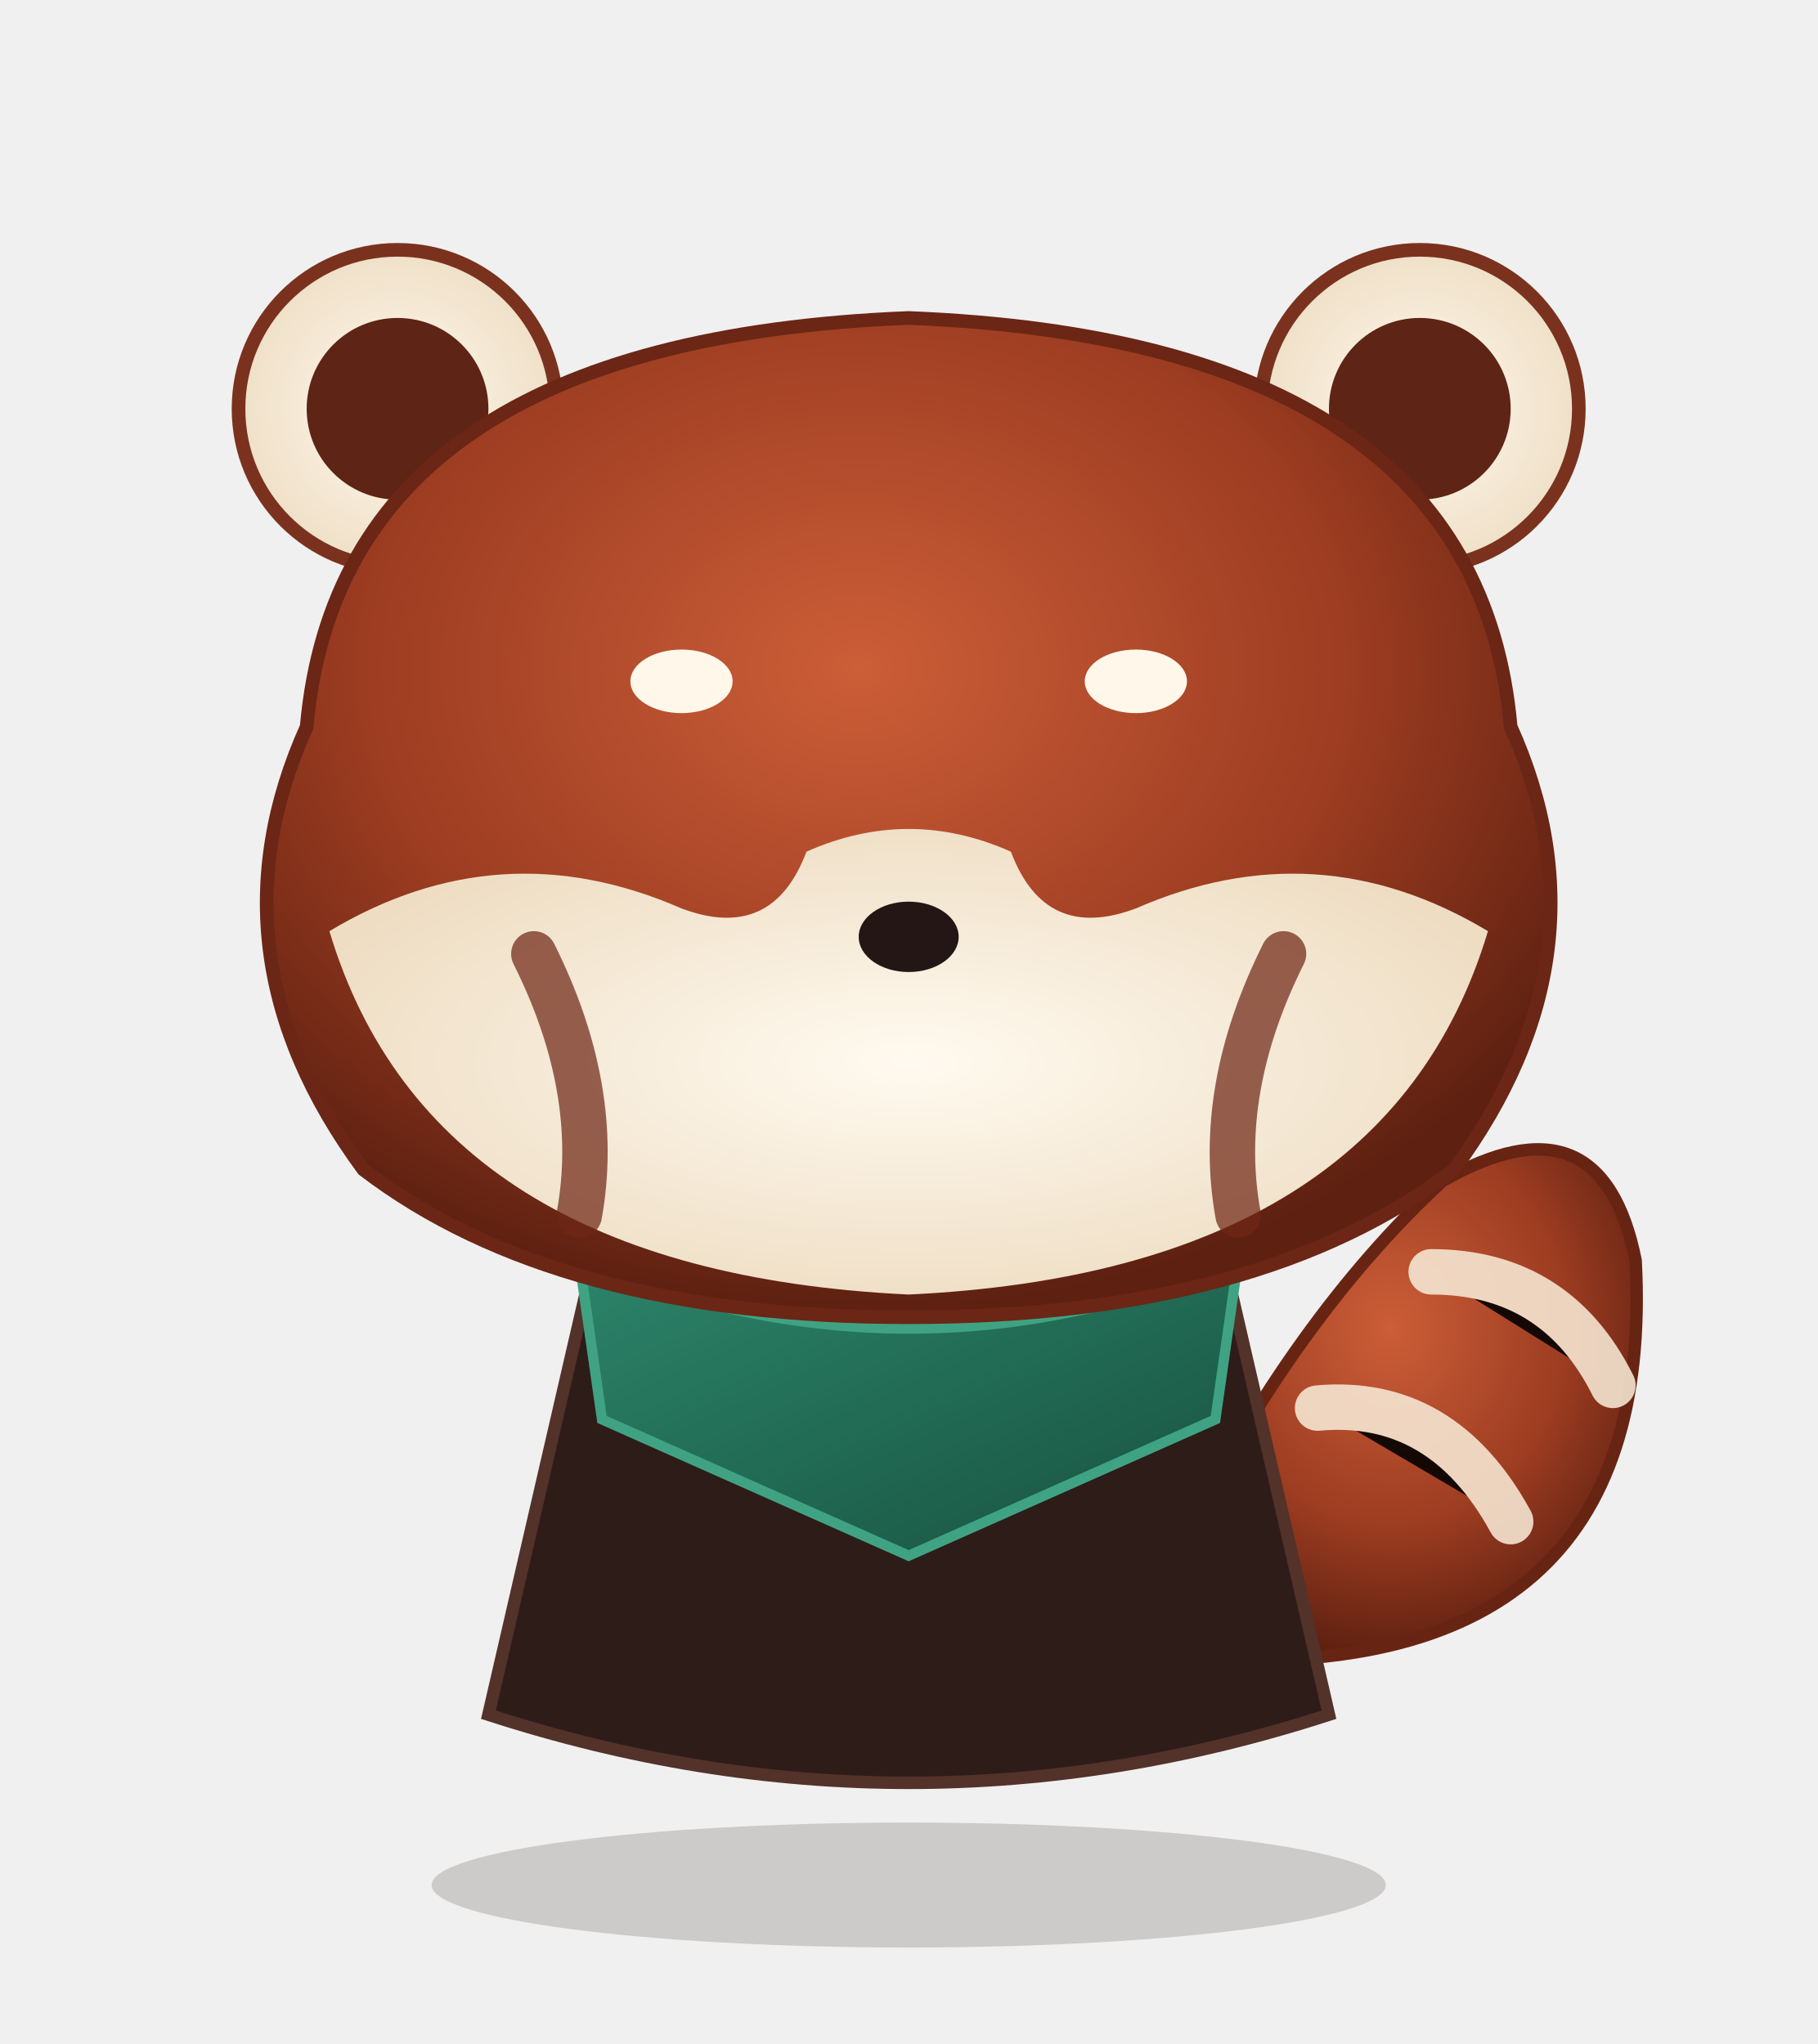
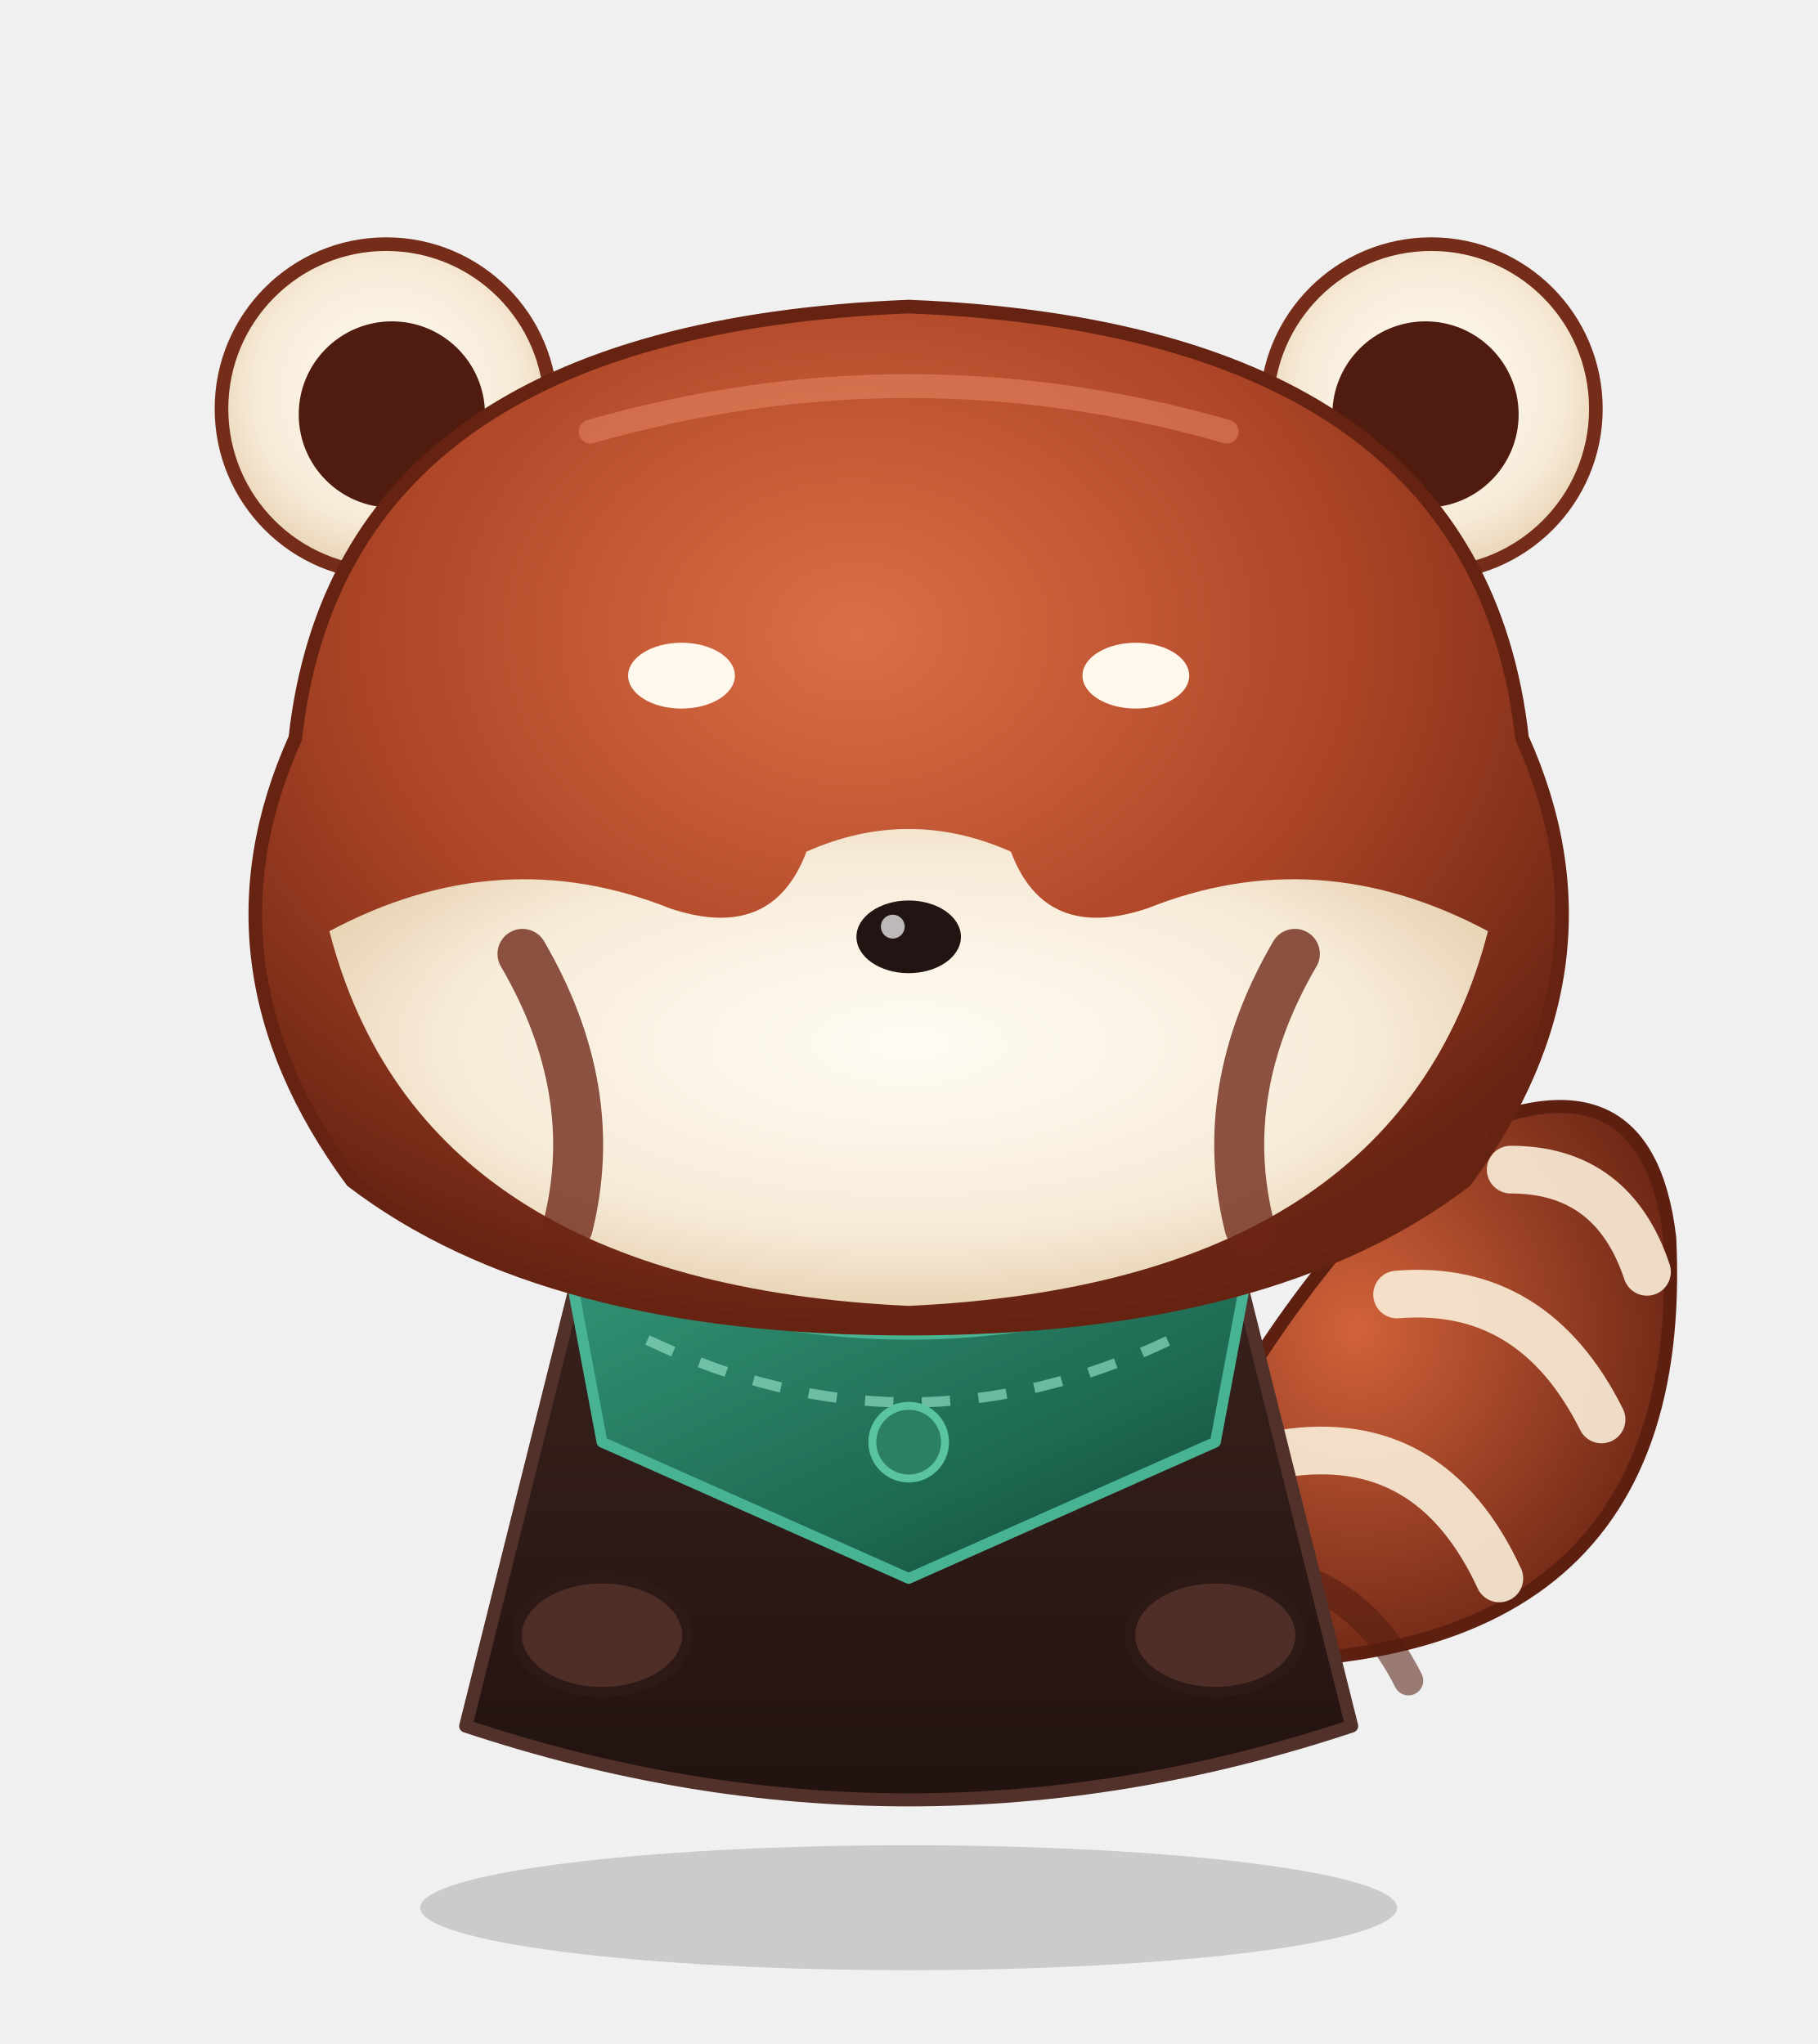
<svg xmlns="http://www.w3.org/2000/svg" viewBox="0 0 160 180">
  <defs>
-     <radialGradient id="rust" cx="46%" cy="35%" r="65%">
-       <stop stop-color="#cc5e38" />
-       <stop offset=".6" stop-color="#9c3c21" />
-       <stop offset="1" stop-color="#5d2011" />
+     <radialGradient id="bb-fur" cx="46%" cy="32%" r="66%">
+       <stop offset="0%" stop-color="#dd6f46" />
+       <stop offset="58%" stop-color="#ab4426" />
+       <stop offset="100%" stop-color="#692413" />
    </radialGradient>
-     <radialGradient id="creamMask" cx="50%" cy="50%" r="55%">
-       <stop stop-color="#fffaf0" />
-       <stop offset="1" stop-color="#eeddc3" />
+     <radialGradient id="bb-tail" cx="40%" cy="40%" r="65%">
+       <stop offset="0%" stop-color="#d2623a" />
+       <stop offset="100%" stop-color="#6b2514" />
    </radialGradient>
-     <linearGradient id="bandana" x1="0" y1="0" x2="1" y2="1">
-       <stop stop-color="#2c8469" />
-       <stop offset="1" stop-color="#17513f" />
+     <radialGradient id="bb-cream" cx="50%" cy="45%" r="58%">
+       <stop offset="0%" stop-color="#fffcf4" />
+       <stop offset="68%" stop-color="#f7ebd8" />
+       <stop offset="100%" stop-color="#e5cfaf" />
+     </radialGradient>
+     <linearGradient id="bb-chest" x1="0%" y1="0%" x2="0%" y2="100%">
+       <stop offset="0%" stop-color="#3c231e" />
+       <stop offset="100%" stop-color="#211210" />
+     </linearGradient>
+     <linearGradient id="bb-bandana" x1="0%" y1="0%" x2="100%" y2="100%">
+       <stop offset="0%" stop-color="#329476" />
+       <stop offset="65%" stop-color="#1d6851" />
+       <stop offset="100%" stop-color="#114434" />
    </linearGradient>
  </defs>
-   <ellipse cx="80" cy="166" rx="42" ry="5.5" fill="#1b0d09" opacity=".17" />
-   <path d="M104 146 Q146 149 144 111 Q141 96 127 104 Q114 116 104 136Z" fill="url(#rust)" stroke="#682413" stroke-width="1.1" />
-   <path d="M116 124 Q127 123 133 134 M126 112 Q137 112 142 122" stroke="#f7e8d4" stroke-width="4" stroke-linecap="round" opacity=".88" />
-   <path d="M52 112 Q80 105 108 112 L117 151 Q80 163 43 151Z" fill="#2e1c19" stroke="#53322a" stroke-width="1.1" />
-   <path d="M51 111 Q80 123 109 111 L107 125 L80 137 L53 125Z" fill="url(#bandana)" stroke="#3fa383" stroke-width=".9" />
-   <circle cx="35" cy="36" r="14" fill="url(#creamMask)" stroke="#7a321e" stroke-width="1.2" />
-   <circle cx="35" cy="36" r="8" fill="#5e2415" />
-   <circle cx="125" cy="36" r="14" fill="url(#creamMask)" stroke="#7a321e" stroke-width="1.2" />
-   <circle cx="125" cy="36" r="8" fill="#5e2415" />
-   <path d="M27 64 Q30 30 80 28 Q130 30 133 64 Q142 84 128 103 Q111 116 80 116 Q49 116 32 103 Q18 84 27 64Z" fill="url(#rust)" stroke="#6b2615" stroke-width="1.2" />
-   <path d="M29 82 Q44 73 60 80 Q68 83 71 75 Q80 71 89 75 Q92 83 100 80 Q116 73 131 82 Q122 112 80 114 Q38 112 29 82Z" fill="url(#creamMask)" />
-   <path d="M47 84 Q53 96 51 107 M113 84 Q107 96 109 107" stroke="#6f2715" stroke-width="4" stroke-linecap="round" opacity=".72" />
-   <ellipse cx="60" cy="60" rx="4.5" ry="2.8" fill="#fff7ea" />
-   <ellipse cx="100" cy="60" rx="4.5" ry="2.8" fill="#fff7ea" />
-   <ellipse cx="80" cy="82.5" rx="4.4" ry="3.1" fill="#231614" />
+   <ellipse cx="80" cy="168" rx="43" ry="5.5" fill="#1b0d09" opacity="0.17" />
+   <path d="M101 146 Q149 150 147 109 Q145 92 128 100 Q114 111 102 135 Z" fill="url(#bb-tail)" stroke="#5c1f10" stroke-width="1.15" stroke-linejoin="round" />
+   <path d="M113 128 Q126 126 132 139 M123 114 Q135 113 141 125 M133 103 Q142 103 145 112" fill="none" stroke="#f8ead5" stroke-width="4.2" stroke-linecap="round" opacity="0.92" />
+   <path d="M108 138 Q119 138 124 148" fill="none" stroke="#531b0e" stroke-width="2.6" stroke-linecap="round" opacity="0.55" />
+   <path d="M51 112 Q80 104 109 112 L119 152 Q80 165 41 152 Z" fill="url(#bb-chest)" stroke="#52312a" stroke-width="1.15" stroke-linejoin="round" />
+   <ellipse cx="53" cy="144" rx="7.5" ry="5" fill="#4e2e27" stroke="#2d1915" stroke-width="0.9" />
+   <ellipse cx="107" cy="144" rx="7.5" ry="5" fill="#4e2e27" stroke="#2d1915" stroke-width="0.9" />
+   <path d="M50 111 Q80 124 110 111 L107 127 L80 139 L53 127 Z" fill="url(#bb-bandana)" stroke="#48b392" stroke-width="0.95" stroke-linejoin="round" />
+   <path d="M57 118 Q80 129 103 118" fill="none" stroke="#93e2c9" stroke-width="0.9" stroke-dasharray="2.5 2.5" opacity="0.65" />
+   <circle cx="80" cy="127" r="3.2" fill="#2a7f65" stroke="#5ac3a2" stroke-width="0.7" />
+   <circle cx="34" cy="36" r="14.5" fill="url(#bb-cream)" stroke="#752d1a" stroke-width="1.2" />
+   <circle cx="34.5" cy="36.5" r="8.2" fill="#4f1c0f" />
+   <circle cx="126" cy="36" r="14.5" fill="url(#bb-cream)" stroke="#752d1a" stroke-width="1.2" />
+   <circle cx="125.5" cy="36.5" r="8.2" fill="#4f1c0f" />
+   <path d="M26 65 Q30 29 80 27 Q130 29 134 65 Q143 85 129 104 Q112 117 80 117 Q48 117 31 104 Q17 85 26 65 Z" fill="url(#bb-fur)" stroke="#672312" stroke-width="1.2" />
+   <path d="M52 38 Q80 30 108 38" fill="none" stroke="#ef936e" stroke-width="2.1" stroke-linecap="round" opacity="0.45" />
+   <path d="M29 82 Q44 74 59 80 Q68 83 71 75 Q80 71 89 75 Q92 83 101 80 Q116 74 131 82 Q123 113 80 115 Q37 113 29 82 Z" fill="url(#bb-cream)" />
+   <path d="M46 84 Q53 96 50 108" fill="none" stroke="#6d2514" stroke-width="4.4" stroke-linecap="round" opacity="0.78" />
+   <path d="M114 84 Q107 96 110 108" fill="none" stroke="#6d2514" stroke-width="4.4" stroke-linecap="round" opacity="0.78" />
+   <ellipse cx="60" cy="59.5" rx="4.7" ry="2.9" fill="#fff8ec" />
+   <ellipse cx="100" cy="59.5" rx="4.7" ry="2.9" fill="#fff8ec" />
+   <ellipse cx="80" cy="82.5" rx="4.6" ry="3.2" fill="#211412" />
+   <circle cx="78.6" cy="81.6" r="1.05" fill="#ffffff" opacity="0.7" />
</svg>
